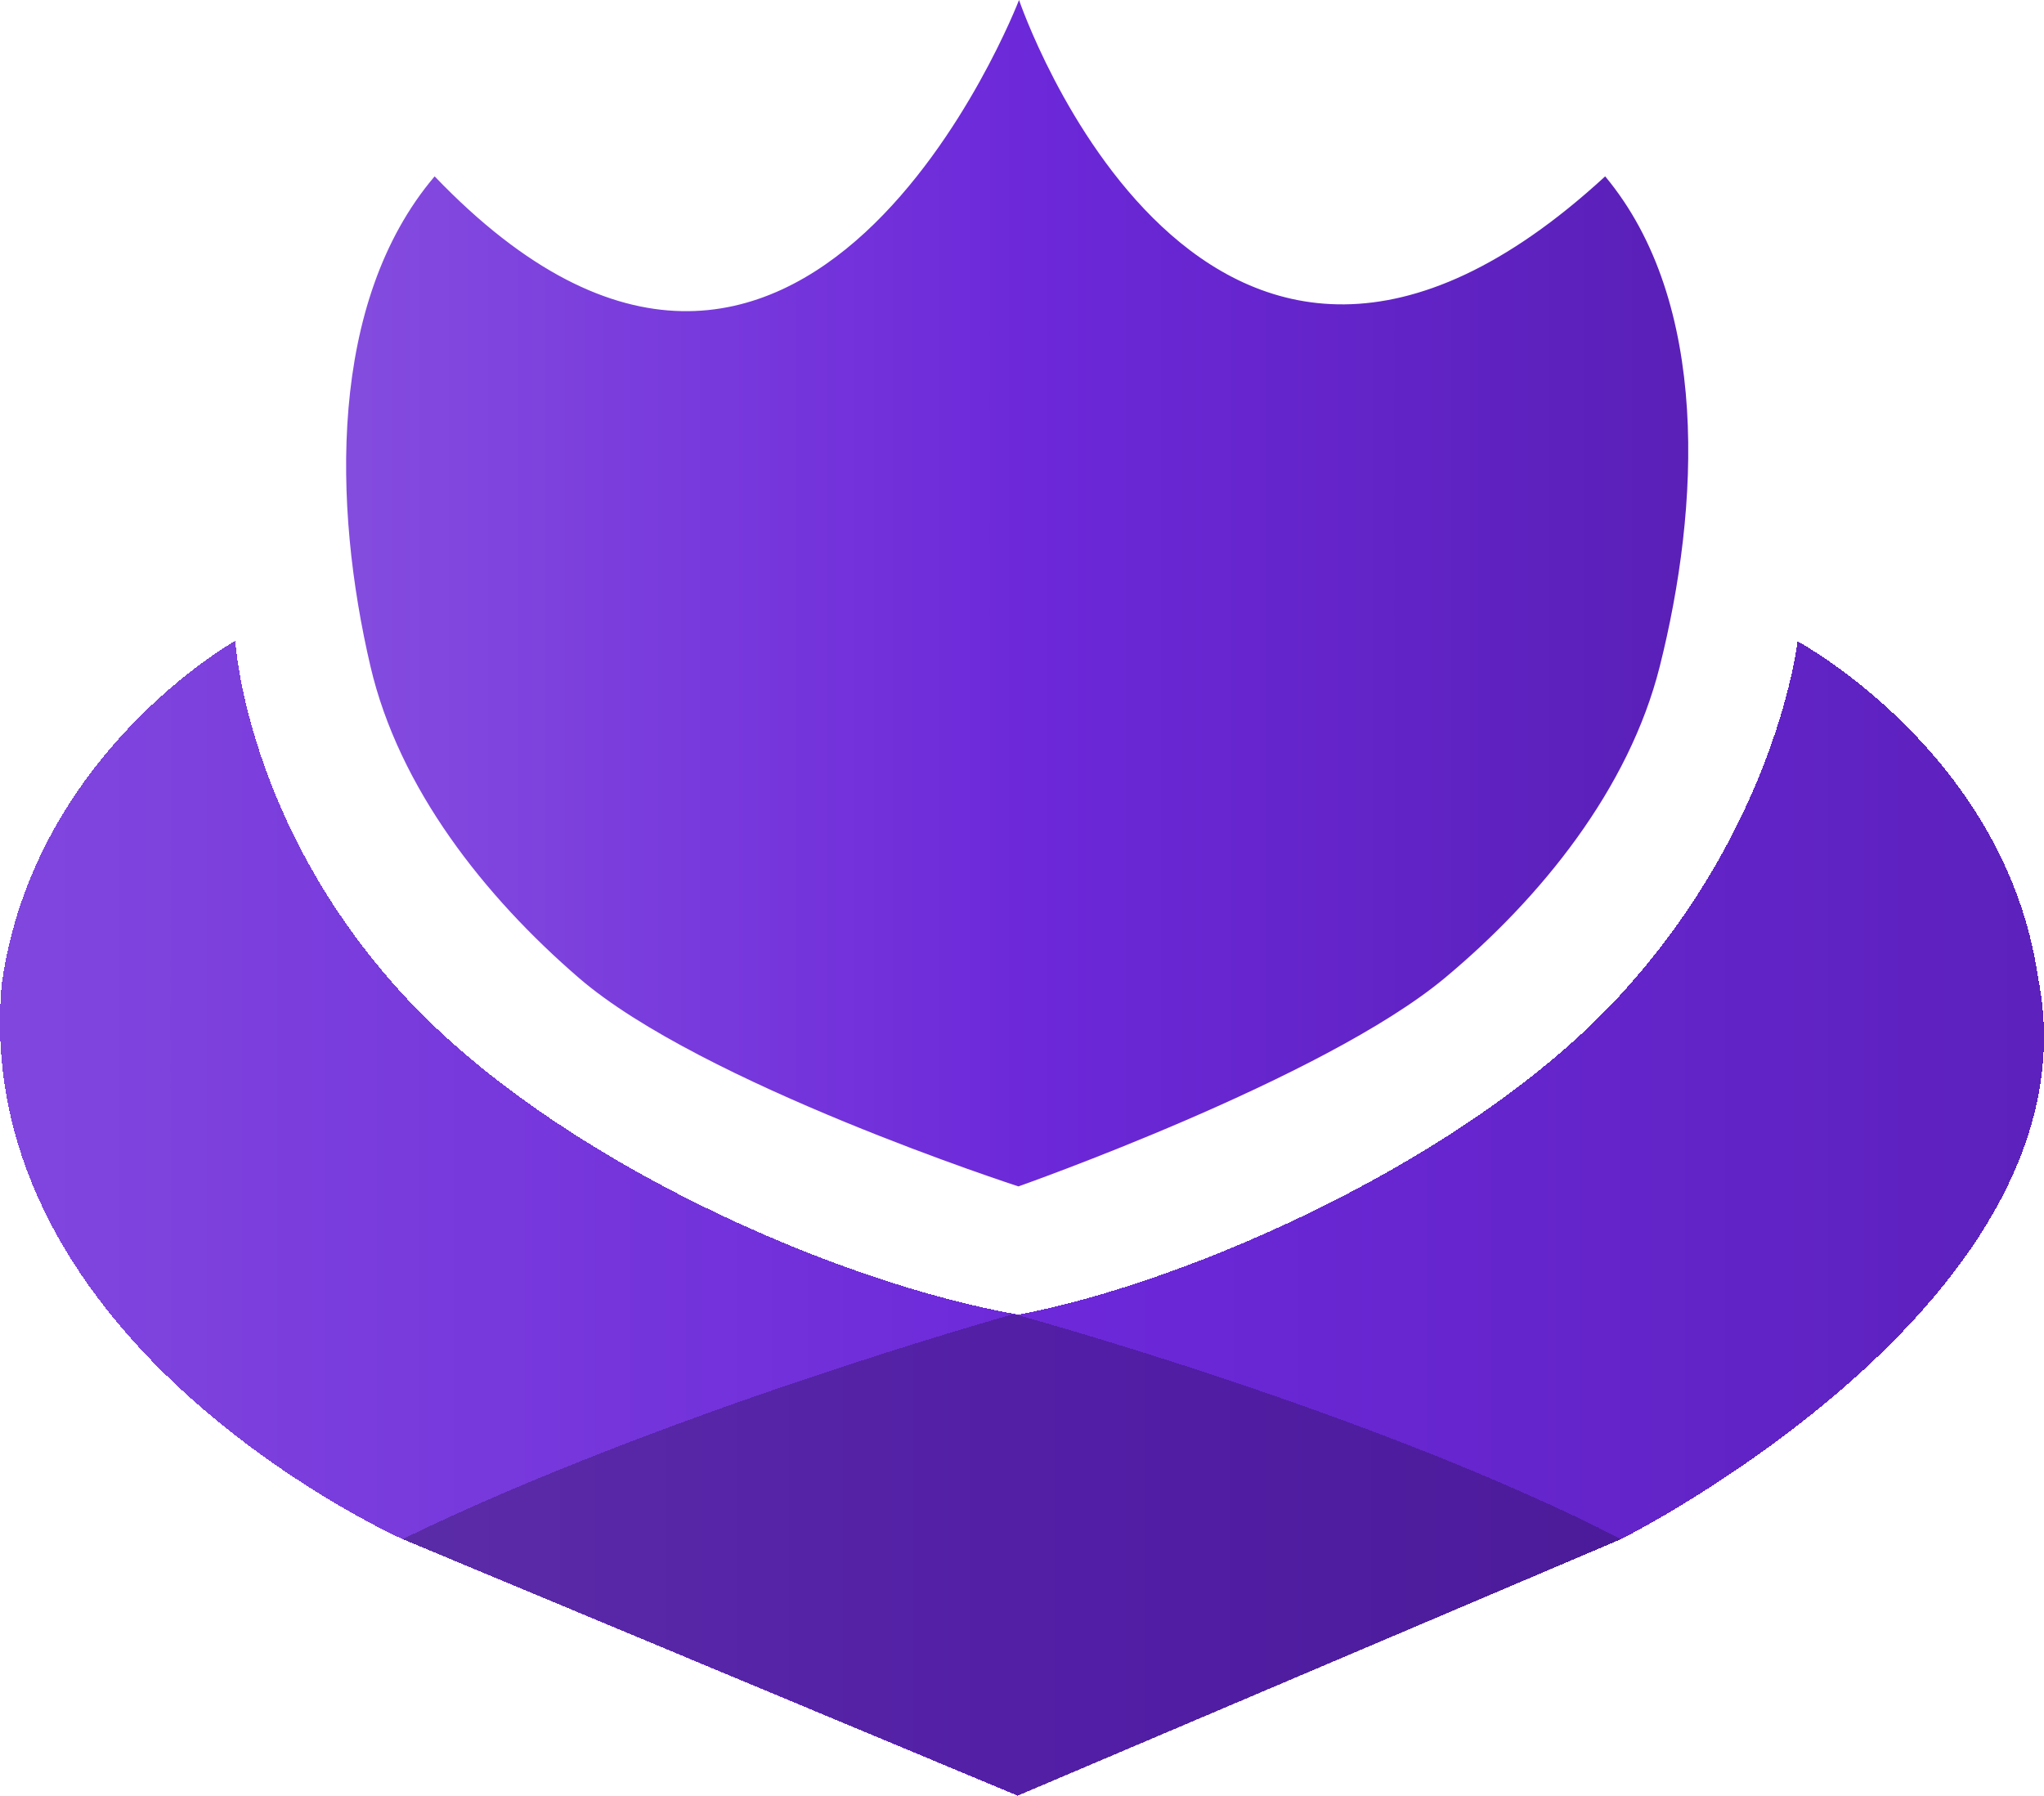
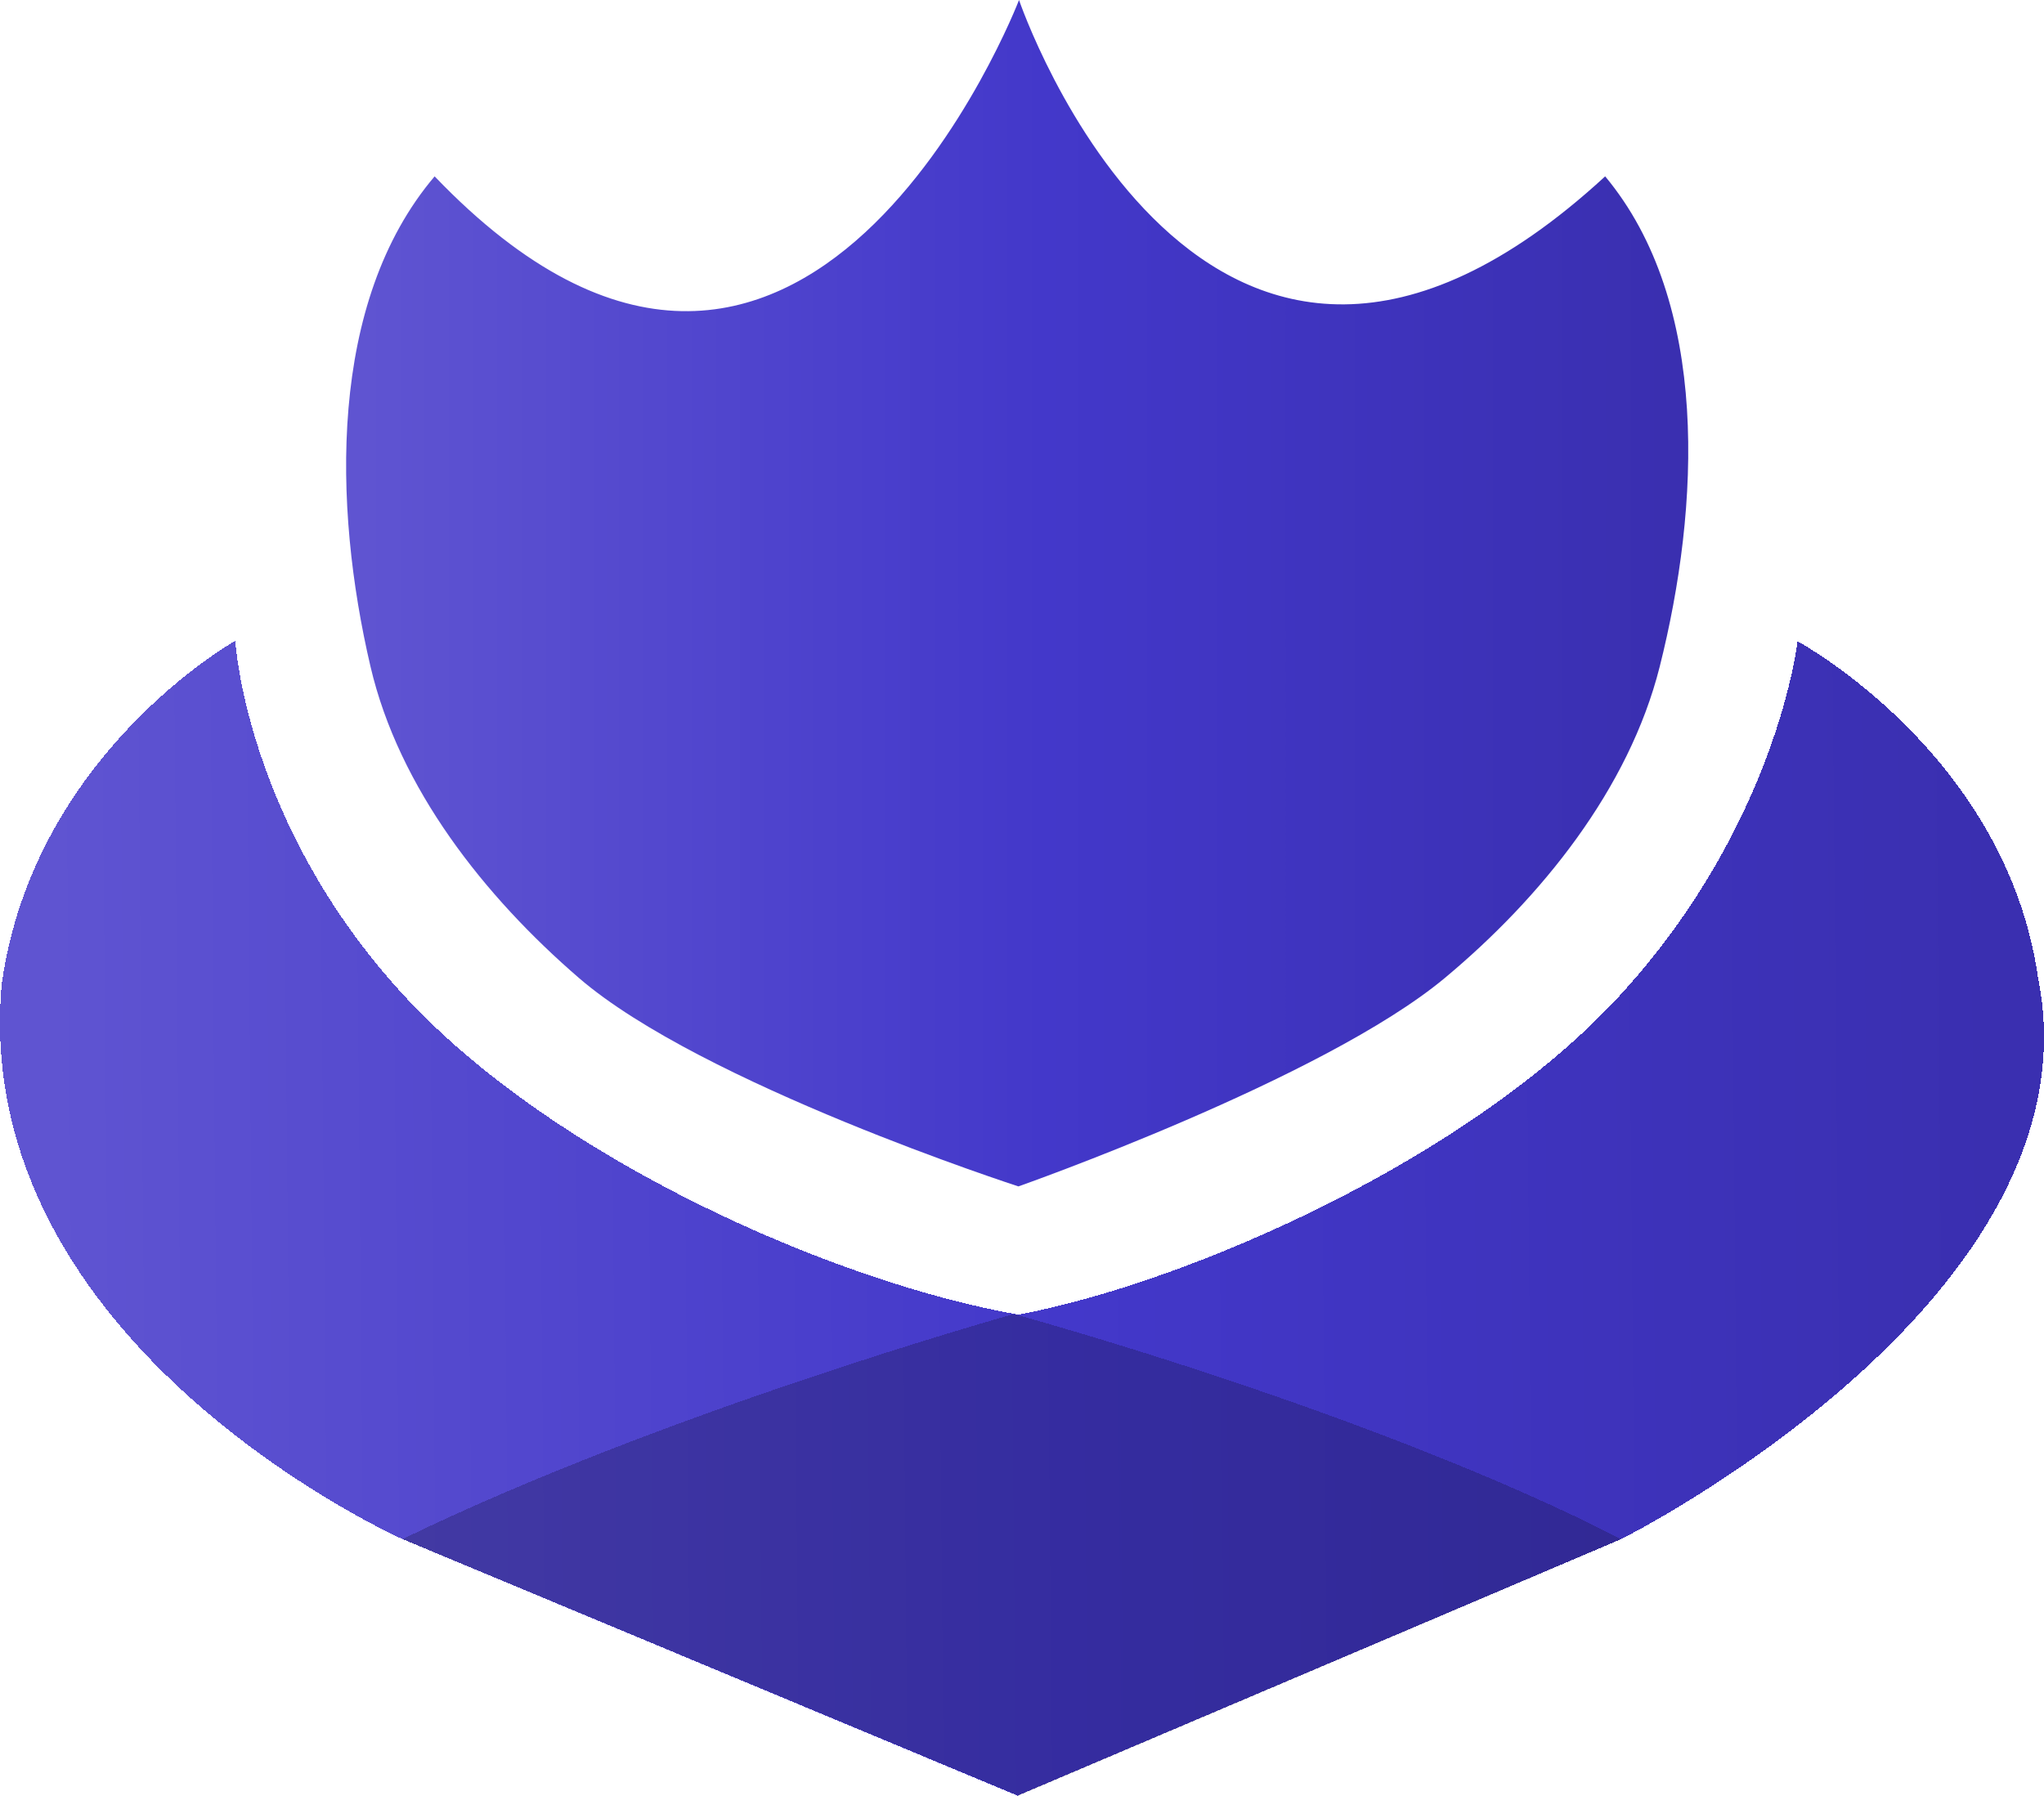
- <svg xmlns="http://www.w3.org/2000/svg" xmlns:xlink="http://www.w3.org/1999/xlink" viewBox="2099.873 -1209.6 152.968 134.4">
+ <svg xmlns="http://www.w3.org/2000/svg" xmlns:xlink="http://www.w3.org/1999/xlink" viewBox="2142.423 -1181.58 152.968 134.4">
  <defs>
-     <linearGradient id="gradient-1-0" gradientUnits="userSpaceOnUse" x1="2175.997" y1="-1209.6" x2="2175.997" y2="-1120.8" gradientTransform="matrix(0, -1.103606, 1.103606, 0, 3461.923, 1237.695)" xlink:href="#gradient-1" />
+     <linearGradient id="gradient-0-0" gradientUnits="userSpaceOnUse" x1="2175.997" y1="-1209.6" x2="2175.997" y2="-1120.8" gradientTransform="matrix(0, -1.097541, 1.097541, 0, 3454.699, 1226.609)" xlink:href="#gradient-0" />
+     <linearGradient id="gradient-0">
+       <stop offset="0" style="stop-color: rgb(95, 84, 209);" />
+       <stop offset="0.522" style="stop-color: rgb(67, 56, 202);" />
+       <stop offset="1" style="stop-color: rgb(58, 47, 176);" />
+     </linearGradient>
+     <linearGradient id="gradient-0-1" gradientUnits="userSpaceOnUse" x1="2176.357" y1="-1161.637" x2="2176.357" y2="-1075.2" gradientTransform="matrix(-0.009396, -0.999956, 1.679354, 0.00001, 4075.028, 1055.472)" xlink:href="#gradient-0" />
+     <linearGradient id="gradient-3-0" gradientUnits="userSpaceOnUse" x1="2176.357" y1="-1161.637" x2="2176.357" y2="-1075.2" xlink:href="#gradient-3" />
+     <linearGradient id="gradient-1-0" gradientUnits="userSpaceOnUse" x1="2175.6" y1="-1111.246" x2="2175.6" y2="-1075.2" xlink:href="#gradient-1" />
    <linearGradient id="gradient-1">
-       <stop offset="0" style="stop-color: rgb(132, 75, 223);" />
-       <stop offset="0.516" style="stop-color: rgb(108, 40, 217);" />
-       <stop offset="1" style="stop-color: rgb(90, 32, 184);" />
-     </linearGradient>
-     <linearGradient id="gradient-1-1" gradientUnits="userSpaceOnUse" x1="2176.357" y1="-1161.637" x2="2176.357" y2="-1075.2" gradientTransform="matrix(0, -2.075822, 2.075822, 0, 4498.915, 3405.752)" xlink:href="#gradient-1" />
-     <linearGradient id="gradient-3-0" gradientUnits="userSpaceOnUse" x1="2176.357" y1="-1161.637" x2="2176.357" y2="-1075.2" xlink:href="#gradient-3" />
-     <linearGradient id="gradient-3">
-       <stop offset="0" style="stop-color: rgb(124, 58, 237);" />
-       <stop offset="1" style="stop-color: rgb(173, 40, 217);" />
-     </linearGradient>
-     <linearGradient id="gradient-2-0" gradientUnits="userSpaceOnUse" x1="2175.6" y1="-1111.246" x2="2175.6" y2="-1075.2" xlink:href="#gradient-2" />
-     <linearGradient id="gradient-2">
-       <stop offset="0.5" style="stop-color: rgb(22, 8, 45);" />
+       <stop offset="0.103" style="stop-color: rgb(21, 17, 63);" />
    </linearGradient>
  </defs>
-   <path style="stroke: rgb(0, 0, 0); stroke-width: 0px; fill: url('#gradient-1-0'); pointer-events: none;" d="M 2132.4 -1196.4 C 2124.418 -1186.997 2124.79 -1171.721 2127.6 -1159.711 C 2129.73 -1150.607 2136.121 -1142.508 2143.2 -1136.4 C 2152.386 -1128.473 2176.089 -1120.8 2176.089 -1120.8 C 2176.089 -1120.8 2198.905 -1128.82 2208 -1136.4 C 2215.2 -1142.4 2221.774 -1150.543 2224.079 -1159.691 C 2227.087 -1171.63 2227.88 -1186.941 2220 -1196.4 C 2190 -1168.8 2176.135 -1209.6 2176.135 -1209.6 C 2176.135 -1209.6 2160 -1167.6 2132.4 -1196.4 Z" />
-   <path style="shape-rendering: crispedges; stroke-width: 0px; fill: url('#gradient-1-1'); stroke: url('#gradient-3-0'); pointer-events: none;" d="M 2117.484 -1161.637 C 2117.484 -1161.637 2102.4 -1153.2 2100 -1135.929 C 2097.6 -1108.8 2130 -1094.4 2130 -1094.4 L 2176.019 -1075.2 L 2221.2 -1094.4 C 2221.2 -1094.4 2257.2 -1112.4 2252.4 -1136.4 C 2250 -1153.2 2234.4 -1161.6 2234.4 -1161.6 C 2234.4 -1161.6 2232.897 -1148.026 2221.2 -1135.2 C 2209.93 -1122.841 2188.8 -1113.6 2176.089 -1111.2 C 2162.4 -1113.6 2141.334 -1122.826 2130 -1135.2 C 2118.239 -1148.042 2117.484 -1161.637 2117.484 -1161.637 Z" />
-   <path style="stroke: rgb(0, 0, 0); shape-rendering: crispedges; stroke-width: 0px; fill: url('#gradient-2-0'); fill-opacity: 0.3; pointer-events: none;" d="M 2175.743 -1111.246 C 2175.743 -1111.246 2149.707 -1103.979 2130 -1094.4 C 2145.46 -1087.996 2176.089 -1075.2 2176.089 -1075.2 C 2176.089 -1075.2 2205.43 -1087.667 2221.2 -1094.4 C 2202.514 -1103.979 2175.743 -1111.246 2175.743 -1111.246 Z" />
+   <g transform="matrix(1, 0, 0, 1, 42.5498, 28.02052)" style="">
+     <path style="stroke: rgb(0, 0, 0); stroke-width: 0px; fill: url('#gradient-0-0');" d="M 2132.4 -1196.4 C 2124.418 -1186.997 2124.79 -1171.721 2127.6 -1159.711 C 2129.73 -1150.607 2136.121 -1142.508 2143.2 -1136.4 C 2152.386 -1128.473 2176.089 -1120.8 2176.089 -1120.8 C 2176.089 -1120.8 2198.905 -1128.82 2208 -1136.4 C 2215.2 -1142.4 2221.774 -1150.543 2224.079 -1159.691 C 2227.087 -1171.63 2227.88 -1186.941 2220 -1196.4 C 2190 -1168.8 2176.135 -1209.6 2176.135 -1209.6 C 2176.135 -1209.6 2160 -1167.6 2132.4 -1196.4 Z" />
+     <path style="shape-rendering: crispedges; stroke-width: 0px; stroke: url('#gradient-3-0'); fill: url('#gradient-0-1');" d="M 2117.484 -1161.637 C 2117.484 -1161.637 2102.4 -1153.2 2100 -1135.929 C 2097.6 -1108.8 2130 -1094.4 2130 -1094.4 L 2176.019 -1075.2 L 2221.2 -1094.4 C 2221.2 -1094.4 2257.2 -1112.4 2252.4 -1136.4 C 2250 -1153.2 2234.4 -1161.6 2234.4 -1161.6 C 2234.4 -1161.6 2232.897 -1148.026 2221.2 -1135.2 C 2209.93 -1122.841 2188.8 -1113.6 2176.089 -1111.2 C 2162.4 -1113.6 2141.334 -1122.826 2130 -1135.2 C 2118.239 -1148.042 2117.484 -1161.637 2117.484 -1161.637 Z" />
+     <path style="stroke: rgb(0, 0, 0); shape-rendering: crispedges; stroke-width: 0px; fill-opacity: 0.3; fill: url('#gradient-1-0');" d="M 2175.743 -1111.246 C 2175.743 -1111.246 2149.707 -1103.979 2130 -1094.4 C 2145.46 -1087.996 2176.089 -1075.2 2176.089 -1075.2 C 2176.089 -1075.2 2205.43 -1087.667 2221.2 -1094.4 C 2202.514 -1103.979 2175.743 -1111.246 2175.743 -1111.246 Z" />
+   </g>
</svg>
